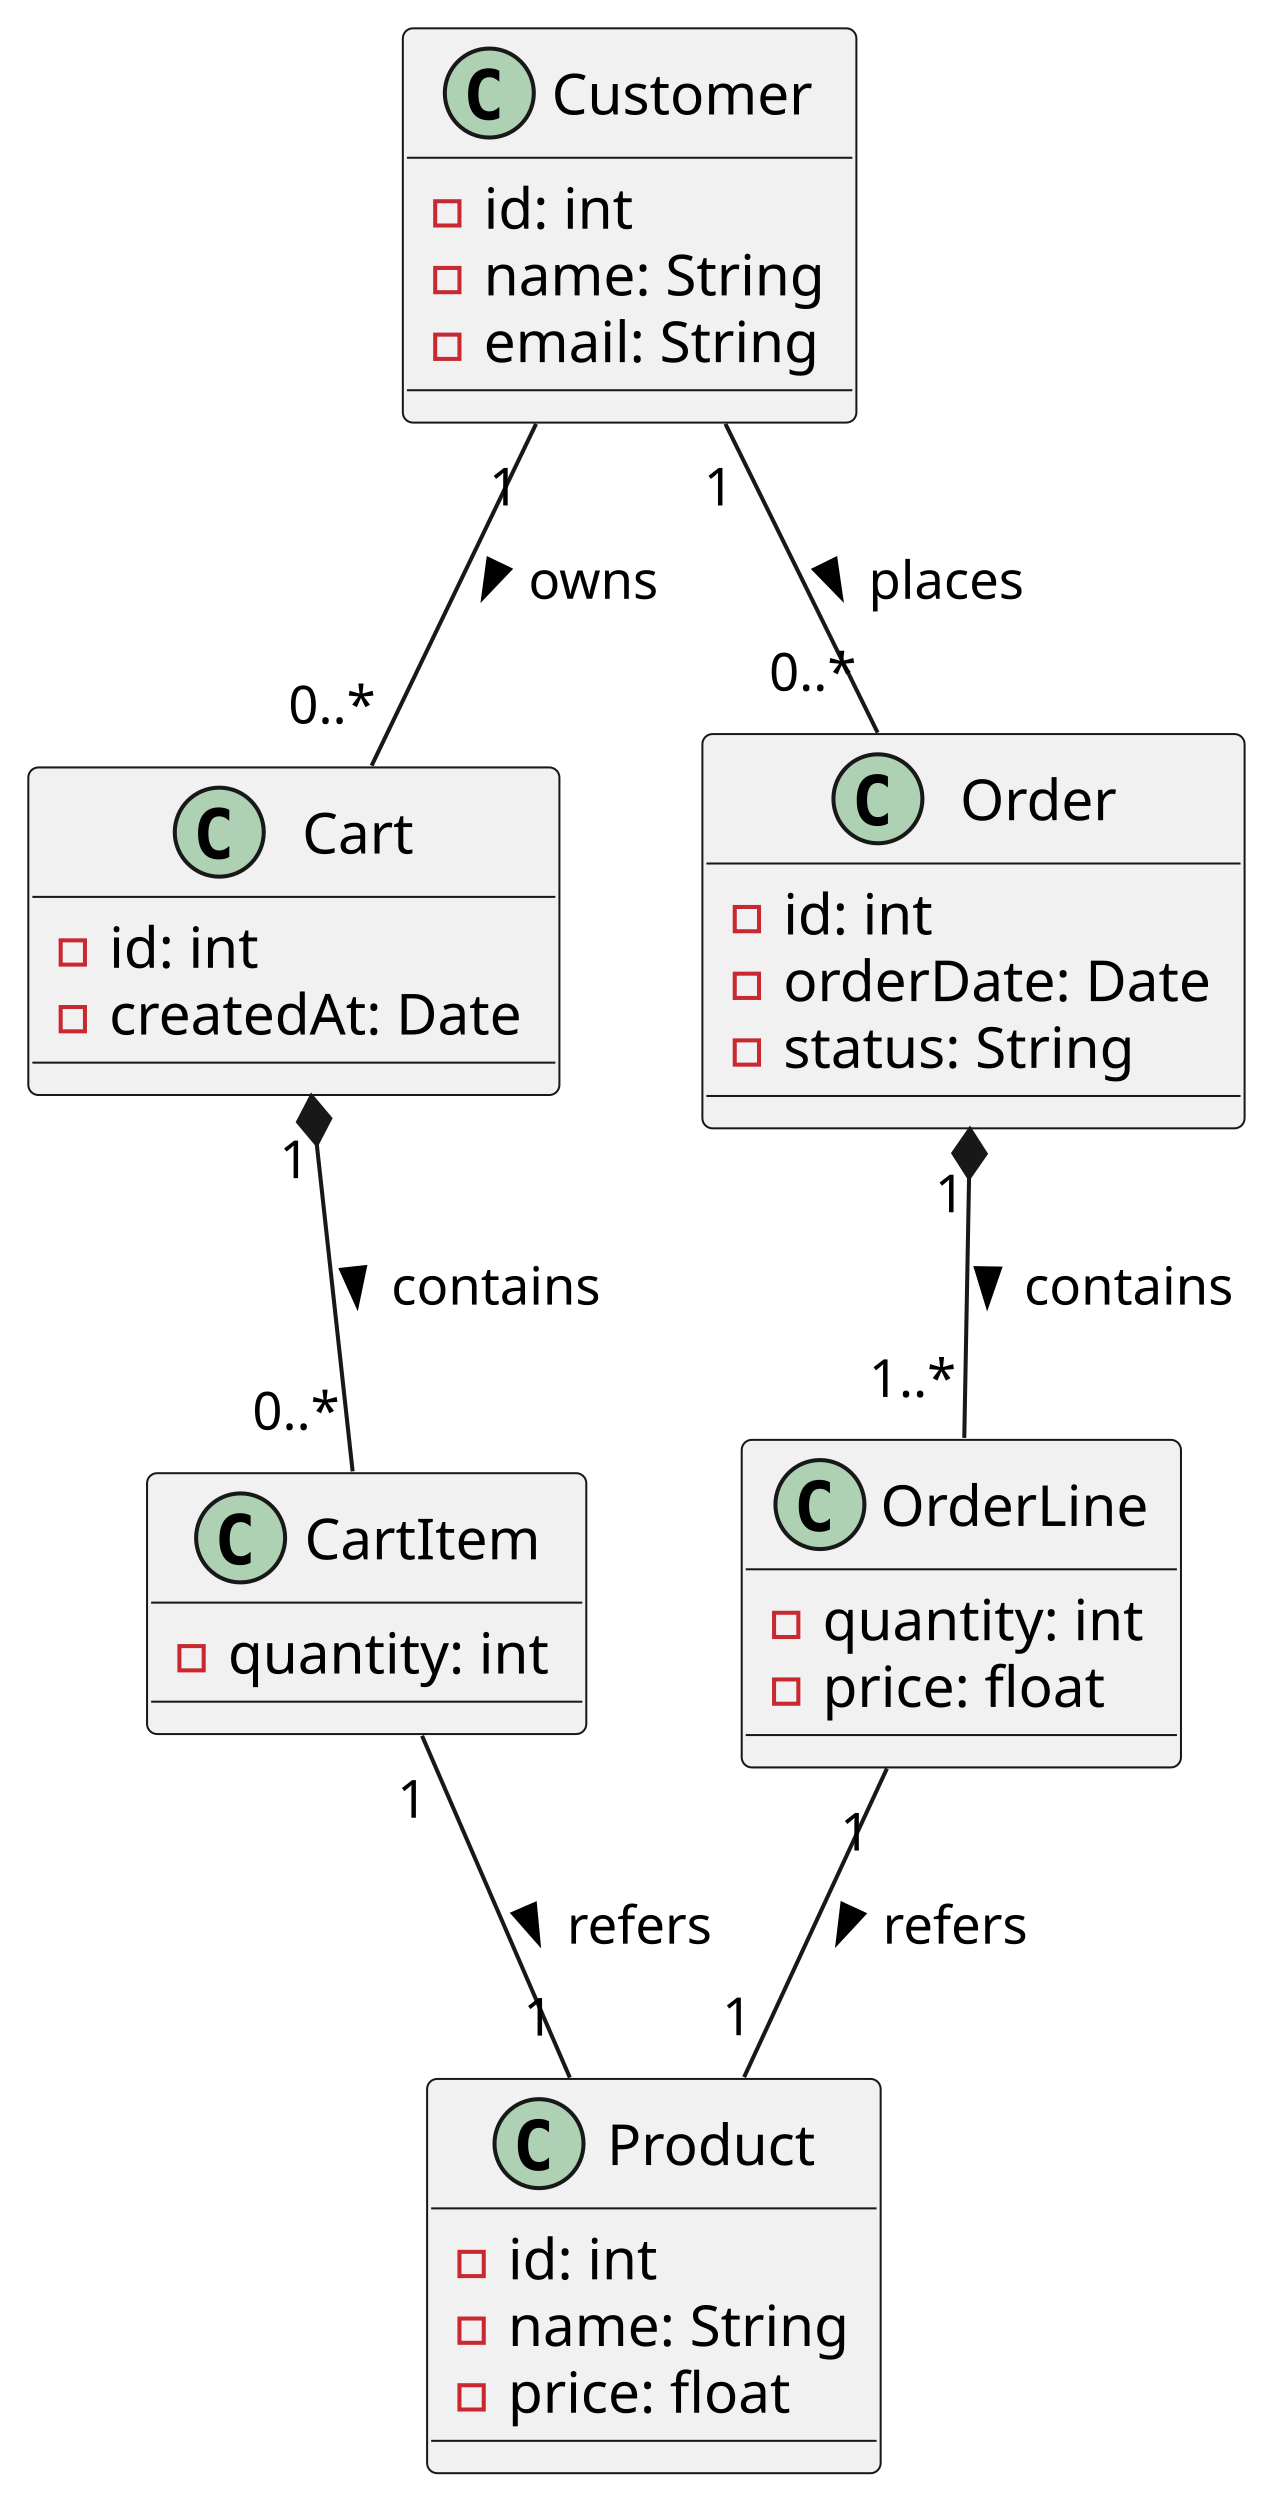
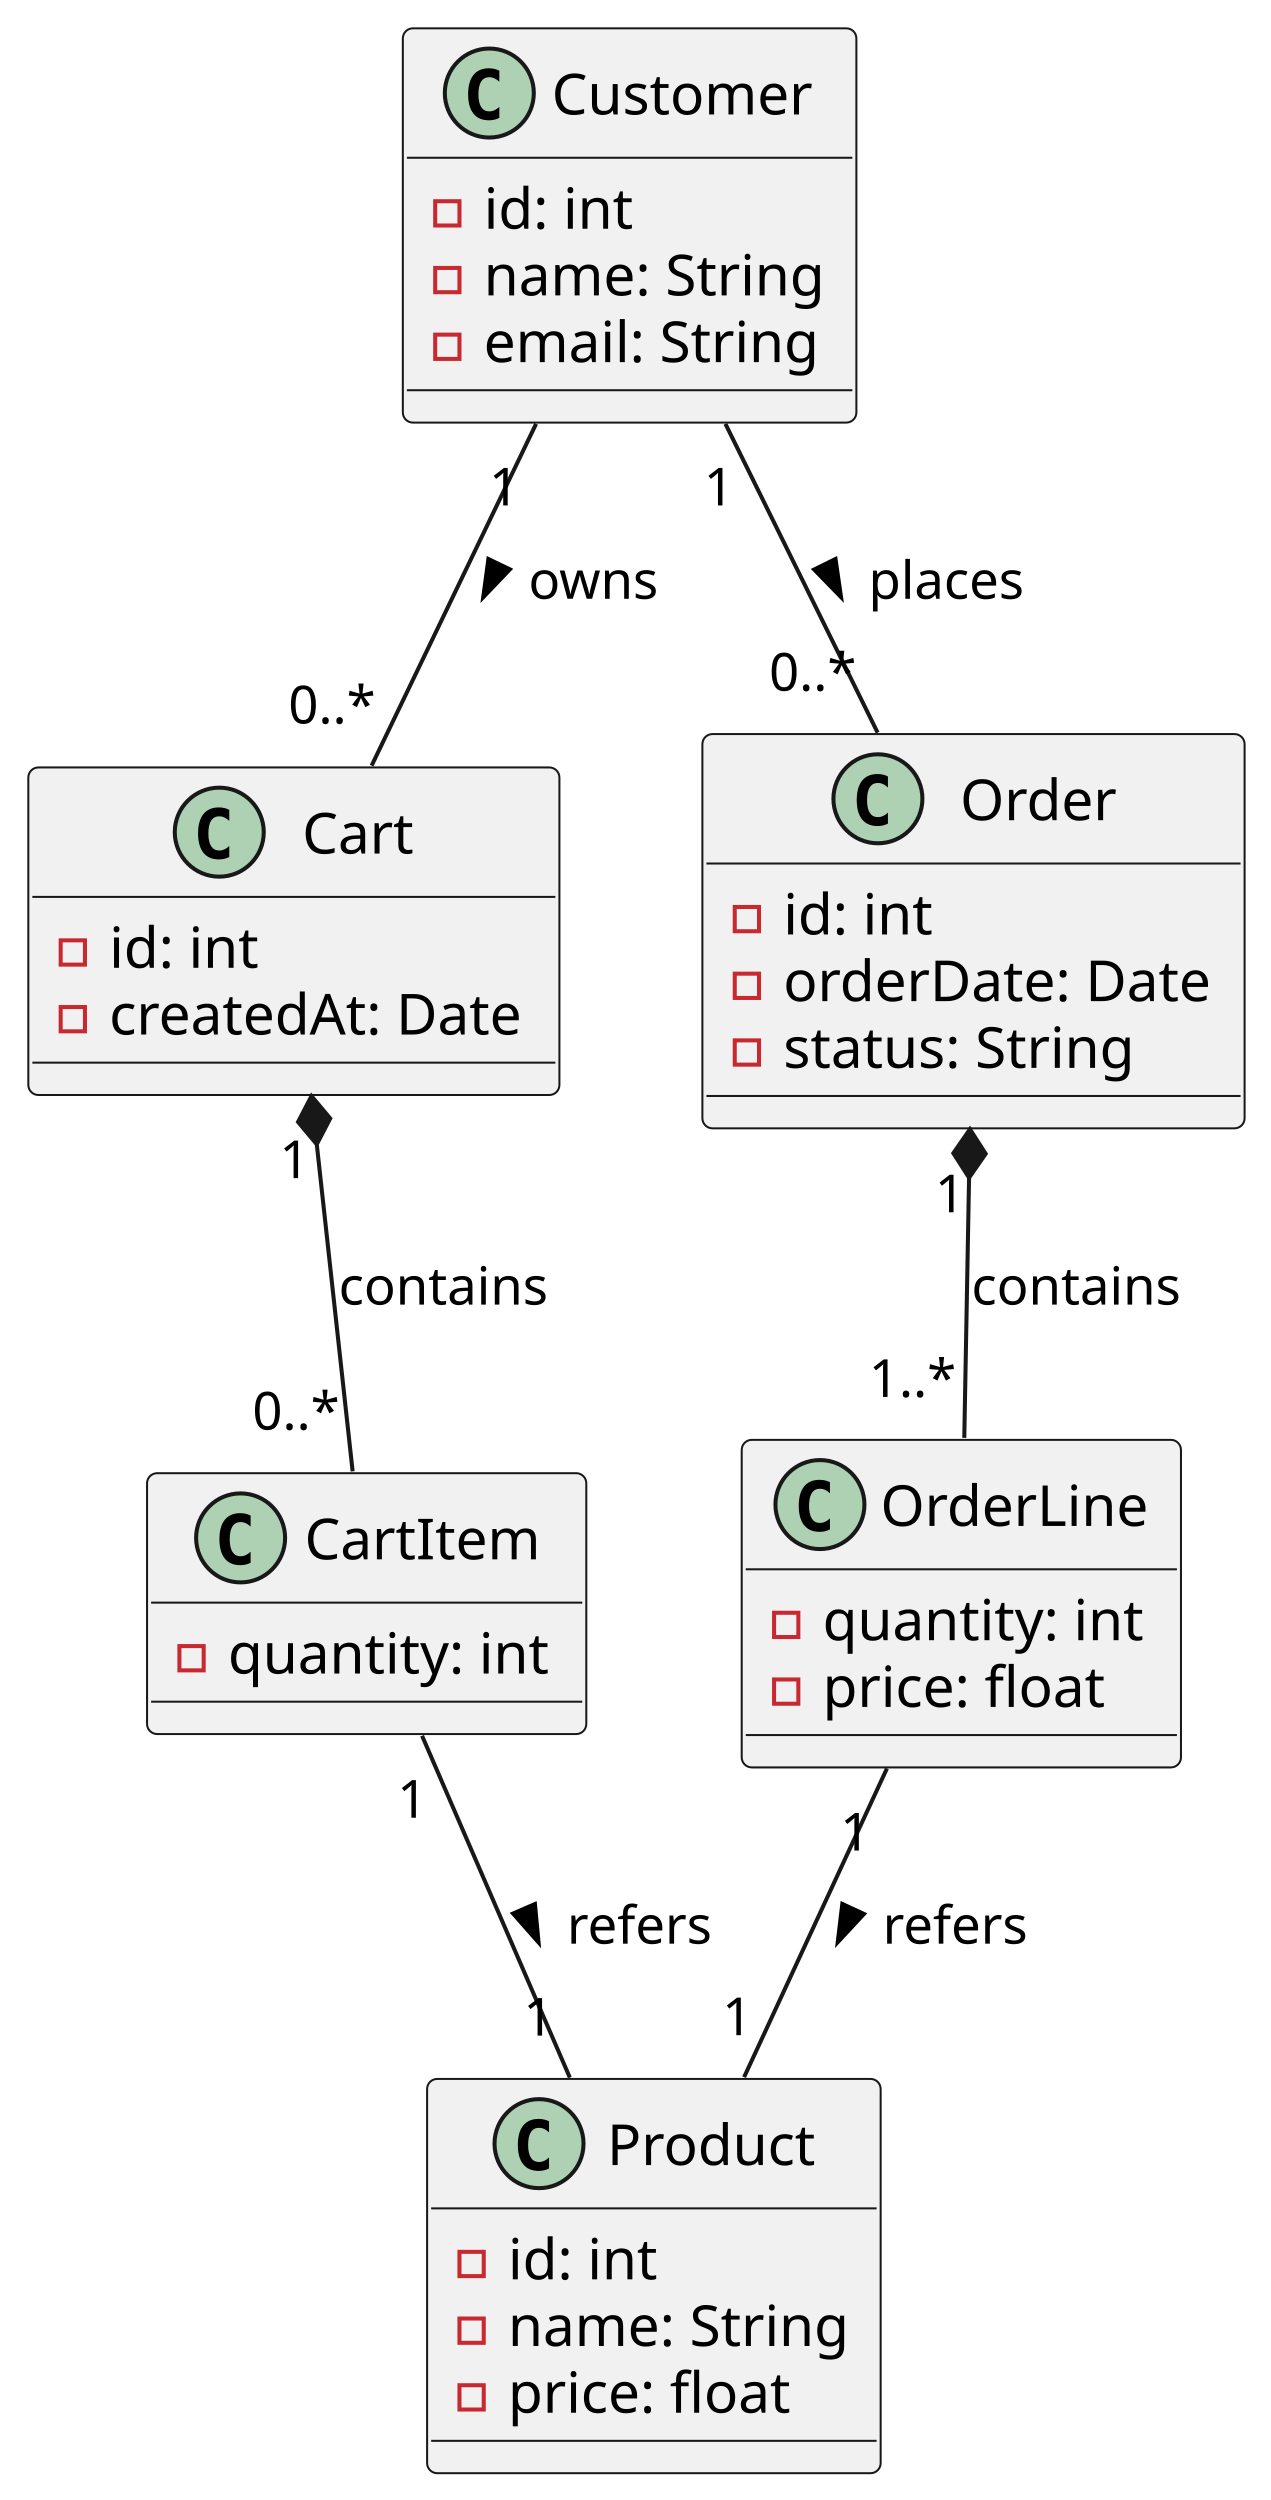
<svg xmlns="http://www.w3.org/2000/svg" contentStyleType="text/css" data-diagram-type="CLASS" height="618px" preserveAspectRatio="none" style="width:314px;height:618px;background:#FFFFFF;" version="1.1" viewBox="0 0 314 618" width="314px" zoomAndPan="magnify">
  <defs />
  <g>
    <g class="entity" data-qualified-name="Product" data-source-line="1" id="ent0002">
      <rect fill="#F1F1F1" height="97.465" rx="2.5" ry="2.5" style="stroke:#181818;stroke-width:0.5;" width="112.119" x="105.58" y="513.91" />
      <ellipse cx="133.245" cy="529.91" fill="#ADD1B2" rx="11" ry="11" style="stroke:#181818;stroke-width:1;" />
      <path d="M135.719,536.053 Q135.138,536.352 134.498,536.501 Q133.859,536.651 133.154,536.651 Q130.647,536.651 129.327,534.999 Q128.007,533.347 128.007,530.226 Q128.007,527.096 129.327,525.445 Q130.647,523.793 133.154,523.793 Q133.859,523.793 134.507,523.942 Q135.154,524.092 135.719,524.39 L135.719,527.113 Q135.088,526.532 134.494,526.262 Q133.901,525.992 133.27,525.992 Q131.925,525.992 131.24,527.059 Q130.555,528.126 130.555,530.226 Q130.555,532.318 131.24,533.384 Q131.925,534.451 133.27,534.451 Q133.901,534.451 134.494,534.181 Q135.088,533.912 135.719,533.33 Z " fill="#000000" />
      <text fill="#000000" font-family="sans-serif" font-size="14" lengthAdjust="spacing" textLength="51.974" x="150.06" y="535.201">Product</text>
      <line style="stroke:#181818;stroke-width:0.5;" x1="106.58" x2="216.699" y1="545.91" y2="545.91" />
      <g data-visibility-modifier="PRIVATE_FIELD">
        <rect fill="none" height="6" style="stroke:#C82930;stroke-width:1;" width="6" x="113.58" y="556.654" />
      </g>
      <text fill="#000000" font-family="sans-serif" font-size="14" lengthAdjust="spacing" textLength="39.69" x="125.58" y="563.445">id: int</text>
      <g data-visibility-modifier="PRIVATE_FIELD">
        <rect fill="none" height="6" style="stroke:#C82930;stroke-width:1;" width="6" x="113.58" y="573.142" />
      </g>
      <text fill="#000000" font-family="sans-serif" font-size="14" lengthAdjust="spacing" textLength="86.119" x="125.58" y="579.933">name: String</text>
      <g data-visibility-modifier="PRIVATE_FIELD">
        <rect fill="none" height="6" style="stroke:#C82930;stroke-width:1;" width="6" x="113.58" y="589.631" />
      </g>
      <text fill="#000000" font-family="sans-serif" font-size="14" lengthAdjust="spacing" textLength="73.179" x="125.58" y="596.422">price: float</text>
      <line style="stroke:#181818;stroke-width:0.5;" x1="106.58" x2="216.699" y1="603.375" y2="603.375" />
    </g>
    <g class="entity" data-qualified-name="Cart" data-source-line="7" id="ent0003">
      <rect fill="#F1F1F1" height="80.977" rx="2.5" ry="2.5" style="stroke:#181818;stroke-width:0.5;" width="131.287" x="7" y="189.71" />
      <ellipse cx="54.202" cy="205.71" fill="#ADD1B2" rx="11" ry="11" style="stroke:#181818;stroke-width:1;" />
      <path d="M56.675,211.853 Q56.094,212.152 55.455,212.301 Q54.816,212.451 54.11,212.451 Q51.603,212.451 50.284,210.799 Q48.964,209.147 48.964,206.026 Q48.964,202.897 50.284,201.245 Q51.603,199.593 54.11,199.593 Q54.816,199.593 55.463,199.742 Q56.111,199.892 56.675,200.19 L56.675,202.913 Q56.044,202.332 55.451,202.062 Q54.857,201.792 54.227,201.792 Q52.882,201.792 52.197,202.859 Q51.512,203.926 51.512,206.026 Q51.512,208.118 52.197,209.184 Q52.882,210.251 54.227,210.251 Q54.857,210.251 55.451,209.981 Q56.044,209.712 56.675,209.13 Z " fill="#000000" />
      <text fill="#000000" font-family="sans-serif" font-size="14" lengthAdjust="spacing" textLength="28.383" x="74.702" y="211.001">Cart</text>
      <line style="stroke:#181818;stroke-width:0.5;" x1="8" x2="137.287" y1="221.71" y2="221.71" />
      <g data-visibility-modifier="PRIVATE_FIELD">
        <rect fill="none" height="6" style="stroke:#C82930;stroke-width:1;" width="6" x="15" y="232.454" />
      </g>
      <text fill="#000000" font-family="sans-serif" font-size="14" lengthAdjust="spacing" textLength="39.69" x="27" y="239.245">id: int</text>
      <g data-visibility-modifier="PRIVATE_FIELD">
        <rect fill="none" height="6" style="stroke:#C82930;stroke-width:1;" width="6" x="15" y="248.942" />
      </g>
      <text fill="#000000" font-family="sans-serif" font-size="14" lengthAdjust="spacing" textLength="105.287" x="27" y="255.733">createdAt: Date</text>
      <line style="stroke:#181818;stroke-width:0.5;" x1="8" x2="137.287" y1="262.687" y2="262.687" />
    </g>
    <g class="entity" data-qualified-name="CartItem" data-source-line="12" id="ent0004">
      <rect fill="#F1F1F1" height="64.488" rx="2.5" ry="2.5" style="stroke:#181818;stroke-width:0.5;" width="108.585" x="36.35" y="364.17" />
      <ellipse cx="59.478" cy="380.17" fill="#ADD1B2" rx="11" ry="11" style="stroke:#181818;stroke-width:1;" />
      <path d="M61.951,386.313 Q61.37,386.612 60.731,386.761 Q60.092,386.911 59.386,386.911 Q56.88,386.911 55.56,385.259 Q54.24,383.607 54.24,380.486 Q54.24,377.356 55.56,375.705 Q56.88,374.053 59.386,374.053 Q60.092,374.053 60.739,374.202 Q61.387,374.352 61.951,374.651 L61.951,377.373 Q61.32,376.792 60.727,376.522 Q60.133,376.252 59.502,376.252 Q58.158,376.252 57.473,377.319 Q56.788,378.386 56.788,380.486 Q56.788,382.578 57.473,383.644 Q58.158,384.711 59.502,384.711 Q60.133,384.711 60.727,384.441 Q61.32,384.171 61.951,383.59 Z " fill="#000000" />
      <text fill="#000000" font-family="sans-serif" font-size="14" lengthAdjust="spacing" textLength="58.523" x="75.284" y="385.461">CartItem</text>
      <line style="stroke:#181818;stroke-width:0.5;" x1="37.35" x2="143.935" y1="396.17" y2="396.17" />
      <g data-visibility-modifier="PRIVATE_FIELD">
        <rect fill="none" height="6" style="stroke:#C82930;stroke-width:1;" width="6" x="44.35" y="406.914" />
      </g>
      <text fill="#000000" font-family="sans-serif" font-size="14" lengthAdjust="spacing" textLength="82.585" x="56.35" y="413.705">quantity: int</text>
      <line style="stroke:#181818;stroke-width:0.5;" x1="37.35" x2="143.935" y1="420.658" y2="420.658" />
    </g>
    <g class="entity" data-qualified-name="Order" data-source-line="16" id="ent0005">
      <rect fill="#F1F1F1" height="97.465" rx="2.5" ry="2.5" style="stroke:#181818;stroke-width:0.5;" width="134.035" x="173.63" y="181.46" />
      <ellipse cx="217.021" cy="197.46" fill="#ADD1B2" rx="11" ry="11" style="stroke:#181818;stroke-width:1;" />
      <path d="M219.494,203.603 Q218.913,203.902 218.274,204.051 Q217.635,204.201 216.929,204.201 Q214.422,204.201 213.102,202.549 Q211.783,200.897 211.783,197.776 Q211.783,194.647 213.102,192.995 Q214.422,191.343 216.929,191.343 Q217.635,191.343 218.282,191.492 Q218.93,191.642 219.494,191.94 L219.494,194.663 Q218.863,194.082 218.27,193.812 Q217.676,193.542 217.045,193.542 Q215.701,193.542 215.016,194.609 Q214.331,195.676 214.331,197.776 Q214.331,199.868 215.016,200.934 Q215.701,202.001 217.045,202.001 Q217.676,202.001 218.27,201.731 Q218.863,201.462 219.494,200.88 Z " fill="#000000" />
      <text fill="#000000" font-family="sans-serif" font-size="14" lengthAdjust="spacing" textLength="38.944" x="237.33" y="202.751">Order</text>
      <line style="stroke:#181818;stroke-width:0.5;" x1="174.63" x2="306.665" y1="213.46" y2="213.46" />
      <g data-visibility-modifier="PRIVATE_FIELD">
        <rect fill="none" height="6" style="stroke:#C82930;stroke-width:1;" width="6" x="181.63" y="224.204" />
      </g>
      <text fill="#000000" font-family="sans-serif" font-size="14" lengthAdjust="spacing" textLength="39.69" x="193.63" y="230.995">id: int</text>
      <g data-visibility-modifier="PRIVATE_FIELD">
        <rect fill="none" height="6" style="stroke:#C82930;stroke-width:1;" width="6" x="181.63" y="240.692" />
      </g>
      <text fill="#000000" font-family="sans-serif" font-size="14" lengthAdjust="spacing" textLength="108.035" x="193.63" y="247.483">orderDate: Date</text>
      <g data-visibility-modifier="PRIVATE_FIELD">
        <rect fill="none" height="6" style="stroke:#C82930;stroke-width:1;" width="6" x="181.63" y="257.181" />
      </g>
      <text fill="#000000" font-family="sans-serif" font-size="14" lengthAdjust="spacing" textLength="89.995" x="193.63" y="263.972">status: String</text>
      <line style="stroke:#181818;stroke-width:0.5;" x1="174.63" x2="306.665" y1="270.925" y2="270.925" />
    </g>
    <g class="entity" data-qualified-name="OrderLine" data-source-line="22" id="ent0006">
      <rect fill="#F1F1F1" height="80.977" rx="2.5" ry="2.5" style="stroke:#181818;stroke-width:0.5;" width="108.585" x="183.35" y="355.93" />
      <ellipse cx="202.688" cy="371.93" fill="#ADD1B2" rx="11" ry="11" style="stroke:#181818;stroke-width:1;" />
      <path d="M205.161,378.073 Q204.58,378.372 203.941,378.521 Q203.302,378.671 202.596,378.671 Q200.09,378.671 198.77,377.019 Q197.45,375.367 197.45,372.246 Q197.45,369.116 198.77,367.465 Q200.09,365.813 202.596,365.813 Q203.302,365.813 203.95,365.962 Q204.597,366.112 205.161,366.411 L205.161,369.133 Q204.531,368.552 203.937,368.282 Q203.344,368.012 202.713,368.012 Q201.368,368.012 200.683,369.079 Q199.998,370.146 199.998,372.246 Q199.998,374.338 200.683,375.404 Q201.368,376.471 202.713,376.471 Q203.344,376.471 203.937,376.201 Q204.531,375.932 205.161,375.35 Z " fill="#000000" />
      <text fill="#000000" font-family="sans-serif" font-size="14" lengthAdjust="spacing" textLength="66.944" x="217.652" y="377.221">OrderLine</text>
      <line style="stroke:#181818;stroke-width:0.5;" x1="184.35" x2="290.935" y1="387.93" y2="387.93" />
      <g data-visibility-modifier="PRIVATE_FIELD">
        <rect fill="none" height="6" style="stroke:#C82930;stroke-width:1;" width="6" x="191.35" y="398.674" />
      </g>
      <text fill="#000000" font-family="sans-serif" font-size="14" lengthAdjust="spacing" textLength="82.585" x="203.35" y="405.465">quantity: int</text>
      <g data-visibility-modifier="PRIVATE_FIELD">
        <rect fill="none" height="6" style="stroke:#C82930;stroke-width:1;" width="6" x="191.35" y="415.162" />
      </g>
      <text fill="#000000" font-family="sans-serif" font-size="14" lengthAdjust="spacing" textLength="73.179" x="203.35" y="421.953">price: float</text>
      <line style="stroke:#181818;stroke-width:0.5;" x1="184.35" x2="290.935" y1="428.907" y2="428.907" />
    </g>
    <g class="entity" data-qualified-name="Customer" data-source-line="27" id="ent0007">
      <rect fill="#F1F1F1" height="97.465" rx="2.5" ry="2.5" style="stroke:#181818;stroke-width:0.5;" width="112.119" x="99.58" y="7" />
      <ellipse cx="120.958" cy="23" fill="#ADD1B2" rx="11" ry="11" style="stroke:#181818;stroke-width:1;" />
      <path d="M123.431,29.143 Q122.85,29.442 122.211,29.591 Q121.572,29.741 120.866,29.741 Q118.359,29.741 117.039,28.089 Q115.719,26.437 115.719,23.316 Q115.719,20.186 117.039,18.535 Q118.359,16.883 120.866,16.883 Q121.572,16.883 122.219,17.032 Q122.867,17.182 123.431,17.48 L123.431,20.203 Q122.8,19.622 122.207,19.352 Q121.613,19.082 120.982,19.082 Q119.638,19.082 118.953,20.149 Q118.268,21.216 118.268,23.316 Q118.268,25.408 118.953,26.474 Q119.638,27.541 120.982,27.541 Q121.613,27.541 122.207,27.271 Q122.8,27.002 123.431,26.42 Z " fill="#000000" />
      <text fill="#000000" font-family="sans-serif" font-size="14" lengthAdjust="spacing" textLength="65.946" x="136.375" y="28.291">Customer</text>
      <line style="stroke:#181818;stroke-width:0.5;" x1="100.58" x2="210.699" y1="39" y2="39" />
      <g data-visibility-modifier="PRIVATE_FIELD">
        <rect fill="none" height="6" style="stroke:#C82930;stroke-width:1;" width="6" x="107.58" y="49.744" />
      </g>
      <text fill="#000000" font-family="sans-serif" font-size="14" lengthAdjust="spacing" textLength="39.69" x="119.58" y="56.535">id: int</text>
      <g data-visibility-modifier="PRIVATE_FIELD">
        <rect fill="none" height="6" style="stroke:#C82930;stroke-width:1;" width="6" x="107.58" y="66.232" />
      </g>
      <text fill="#000000" font-family="sans-serif" font-size="14" lengthAdjust="spacing" textLength="86.119" x="119.58" y="73.023">name: String</text>
      <g data-visibility-modifier="PRIVATE_FIELD">
        <rect fill="none" height="6" style="stroke:#C82930;stroke-width:1;" width="6" x="107.58" y="82.721" />
      </g>
      <text fill="#000000" font-family="sans-serif" font-size="14" lengthAdjust="spacing" textLength="85.524" x="119.58" y="89.512">email: String</text>
      <line style="stroke:#181818;stroke-width:0.5;" x1="100.58" x2="210.699" y1="96.465" y2="96.465" />
    </g>
    <g class="link" data-entity-1="ent0007" data-entity-2="ent0003" data-link-type="association" data-source-line="33" id="lnk8">
      <path codeLine="33" d="M132.52,104.77 C119.72,131.38 103.98,164.08 91.86,189.27" fill="none" id="Customer-Cart" style="stroke:#181818;stroke-width:1;" />
      <polygon fill="#000000" points="119.462,147.621,126.032,140.744,120.736,138.196,119.462,147.621" style="stroke:#000000;stroke-width:1;" />
      <text fill="#000000" font-family="sans-serif" font-size="13" lengthAdjust="spacing" textLength="32.697" x="130.63" y="148.028">owns</text>
      <text fill="#000000" font-family="sans-serif" font-size="13" lengthAdjust="spacing" textLength="8.22" x="120.891" y="124.957">1</text>
      <text fill="#000000" font-family="sans-serif" font-size="13" lengthAdjust="spacing" textLength="22.712" x="71.28" y="178.843">0..*</text>
    </g>
    <g class="link" data-entity-1="ent0003" data-entity-2="ent0004" data-link-type="composition" data-source-line="34" id="lnk9">
      <path codeLine="34" d="M78.307,282.879 C81.427,311.359 84.27,337.26 87.17,363.72" fill="none" id="Cart-backto-CartItem" style="stroke:#181818;stroke-width:1;" />
      <polygon fill="#181818" points="77,270.95,73.677,277.35,78.307,282.879,81.63,276.479,77,270.95" style="stroke:#181818;stroke-width:1;" />
-       <polygon fill="#000000" points="88.265,322.555,90.201,313.244,84.358,313.885,88.265,322.555" style="stroke:#000000;stroke-width:1;" />
-       <text fill="#000000" font-family="sans-serif" font-size="13" lengthAdjust="spacing" textLength="53.206" x="96.72" y="322.498">contains</text>
+       <text fill="#000000" font-family="sans-serif" font-size="13" lengthAdjust="spacing" textLength="53.206" x="83.72" y="322.498">contains</text>
      <text fill="#000000" font-family="sans-serif" font-size="13" lengthAdjust="spacing" textLength="8.22" x="69.074" y="291.233">1</text>
      <text fill="#000000" font-family="sans-serif" font-size="13" lengthAdjust="spacing" textLength="22.712" x="62.391" y="353.406">0..*</text>
    </g>
    <g class="link" data-entity-1="ent0004" data-entity-2="ent0002" data-link-type="association" data-source-line="35" id="lnk10">
      <path codeLine="35" d="M104.33,429.08 C114.69,453.03 129.09,486.34 140.86,513.57" fill="none" id="CartItem-Product" style="stroke:#181818;stroke-width:1;" />
      <polygon fill="#000000" points="133.124,480.155,132.232,470.686,126.837,473.019,133.124,480.155" style="stroke:#000000;stroke-width:1;" />
      <text fill="#000000" font-family="sans-serif" font-size="13" lengthAdjust="spacing" textLength="36.531" x="140.14" y="480.478">refers</text>
      <text fill="#000000" font-family="sans-serif" font-size="13" lengthAdjust="spacing" textLength="8.22" x="98.198" y="449.335">1</text>
      <text fill="#000000" font-family="sans-serif" font-size="13" lengthAdjust="spacing" textLength="8.22" x="129.391" y="503.205">1</text>
    </g>
    <g class="link" data-entity-1="ent0007" data-entity-2="ent0005" data-link-type="association" data-source-line="36" id="lnk11">
      <path codeLine="36" d="M179.32,104.77 C191.06,128.59 205.2,157.29 216.95,181.11" fill="none" id="Customer-Order" style="stroke:#181818;stroke-width:1;" />
      <polygon fill="#000000" points="207.901,147.6,206.538,138.188,201.266,140.786,207.901,147.6" style="stroke:#000000;stroke-width:1;" />
      <text fill="#000000" font-family="sans-serif" font-size="13" lengthAdjust="spacing" textLength="39.648" x="214.69" y="148.028">places</text>
      <text fill="#000000" font-family="sans-serif" font-size="13" lengthAdjust="spacing" textLength="8.22" x="173.979" y="124.957">1</text>
      <text fill="#000000" font-family="sans-serif" font-size="13" lengthAdjust="spacing" textLength="22.712" x="190.121" y="170.743">0..*</text>
    </g>
    <g class="link" data-entity-1="ent0005" data-entity-2="ent0006" data-link-type="composition" data-source-line="37" id="lnk12">
      <path codeLine="37" d="M239.552,291.138 C239.112,315.368 238.79,332.44 238.37,355.45" fill="none" id="Order-backto-OrderLine" style="stroke:#181818;stroke-width:1;" />
      <polygon fill="#181818" points="239.77,279.14,235.662,285.066,239.552,291.138,243.66,285.212,239.77,279.14" style="stroke:#181818;stroke-width:1;" />
-       <polygon fill="#000000" points="244.048,322.584,247.153,313.595,241.276,313.487,244.048,322.584" style="stroke:#000000;stroke-width:1;" />
-       <text fill="#000000" font-family="sans-serif" font-size="13" lengthAdjust="spacing" textLength="53.206" x="253.14" y="322.498">contains</text>
+       <text fill="#000000" font-family="sans-serif" font-size="13" lengthAdjust="spacing" textLength="53.206" x="240.14" y="322.498">contains</text>
      <text fill="#000000" font-family="sans-serif" font-size="13" lengthAdjust="spacing" textLength="8.22" x="231.1" y="299.668">1</text>
      <text fill="#000000" font-family="sans-serif" font-size="13" lengthAdjust="spacing" textLength="22.712" x="214.79" y="345.318">1..*</text>
    </g>
    <g class="link" data-entity-1="ent0006" data-entity-2="ent0002" data-link-type="association" data-source-line="38" id="lnk13">
      <path codeLine="38" d="M219.25,437.17 C208.61,460.14 195.16,489.2 183.94,513.47" fill="none" id="OrderLine-Product" style="stroke:#181818;stroke-width:1;" />
      <polygon fill="#000000" points="207.09,480.103,213.556,473.128,208.222,470.66,207.09,480.103" style="stroke:#000000;stroke-width:1;" />
      <text fill="#000000" font-family="sans-serif" font-size="13" lengthAdjust="spacing" textLength="36.531" x="218.19" y="480.478">refers</text>
      <text fill="#000000" font-family="sans-serif" font-size="13" lengthAdjust="spacing" textLength="8.22" x="207.699" y="457.453">1</text>
      <text fill="#000000" font-family="sans-serif" font-size="13" lengthAdjust="spacing" textLength="8.22" x="178.529" y="503.091">1</text>
    </g>
  </g>
</svg>
